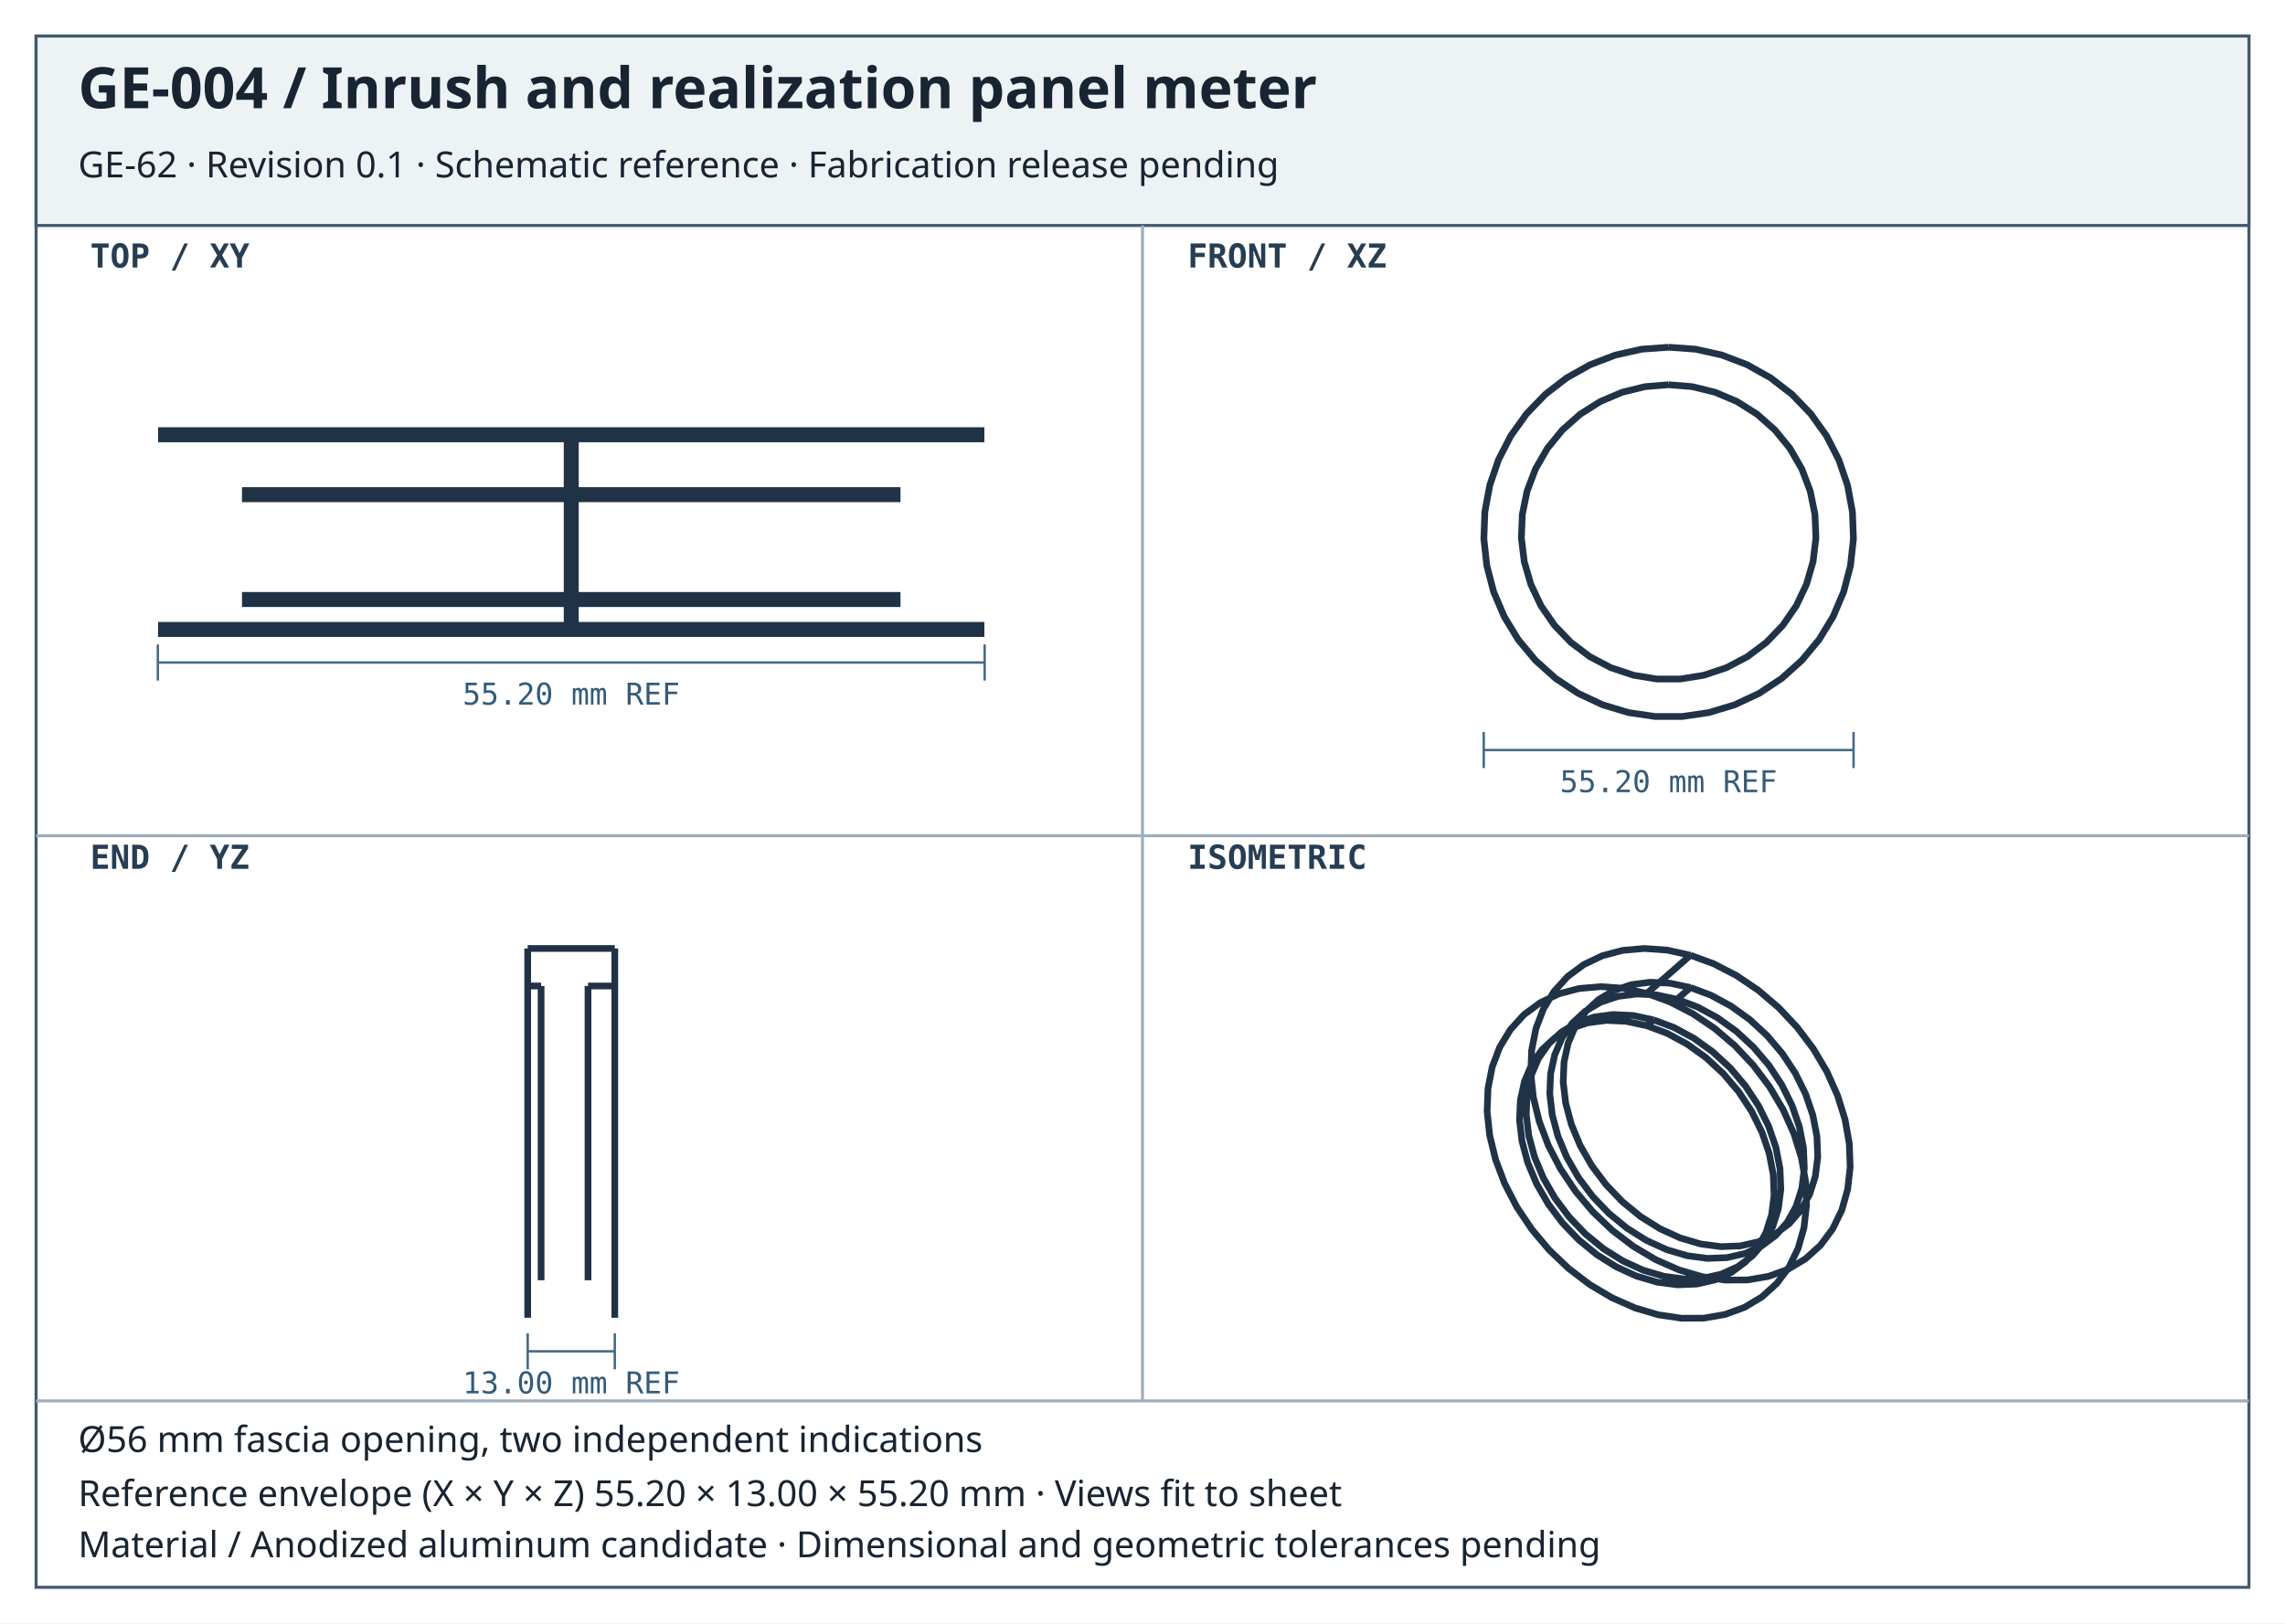
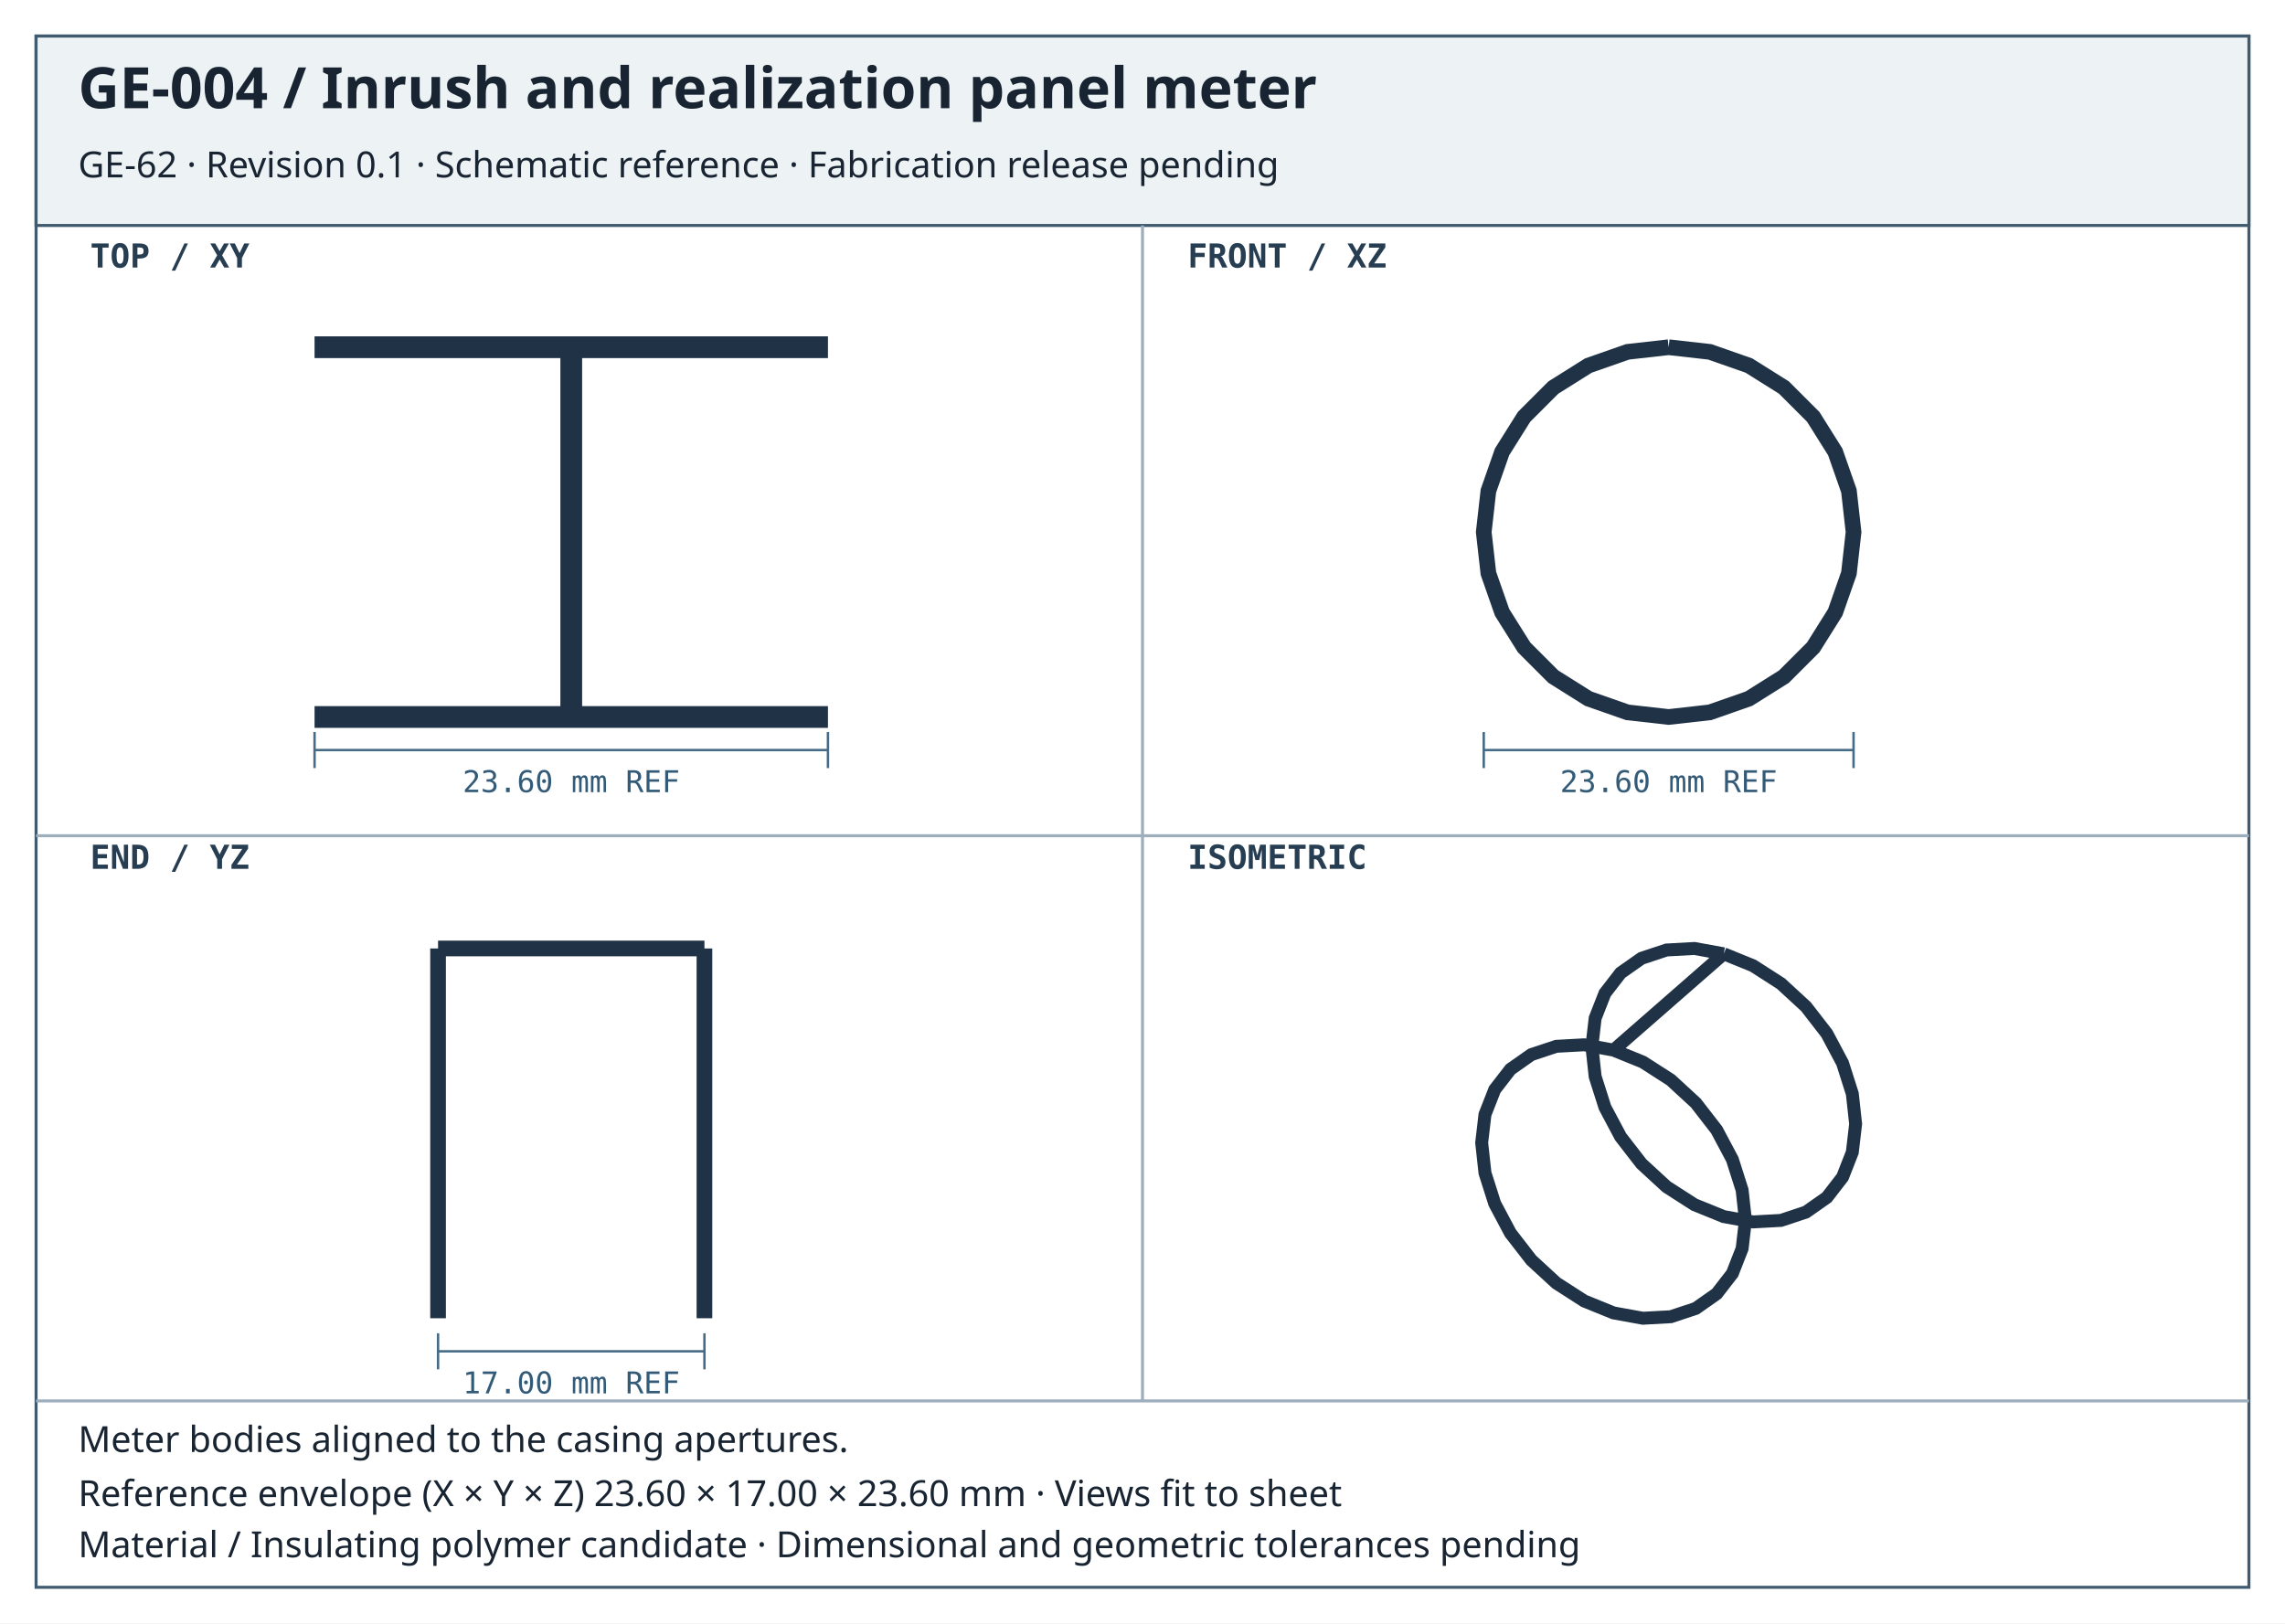
<svg xmlns="http://www.w3.org/2000/svg" viewBox="0 0 760 540">
  <style>
text{fill:#182431;font:12px sans-serif}.label{font:700 11px monospace;fill:#263d52}.value{font:10px monospace;fill:#335b78}.dim{stroke:#466b86;stroke-width:0.8;fill:none}g :is(path,circle,ellipse,line,polyline,polygon){vector-effect:non-scaling-stroke;stroke-width:.65px}
</style>
  <rect width="760" height="540" fill="white" />
  <rect x="12" y="12" width="736" height="516" fill="none" stroke="#405a70" />
  <rect x="12" y="12" width="736" height="63" fill="#edf2f5" stroke="#405a70" />
  <text x="26" y="36" style="font-size:19px;font-weight:bold">GE-004 / Inrush and realization panel meter</text>
  <text x="26" y="59">GE-62 · Revision 0.1 · Schematic reference · Fabrication release pending</text>
  <path d="M380 75V466 M12 278H748 M12 466H748" fill="none" stroke="#9daebc" />
  <text class="label" x="30" y="89">TOP / XY</text>
-   <g transform="translate(190.0 177.0) scale(4.981884)">
-     <path d="M0.000 -6.500 L4.019 -6.500 L7.952 -6.500 L11.715 -6.500 L15.229 -6.500 L18.418 -6.500 L21.215 -6.500 L23.559 -6.500 L25.402 -6.500 L26.703 -6.500 L27.434 -6.500 L27.582 -6.500 L27.141 -6.500 L26.122 -6.500 L24.546 -6.500 L22.447 -6.500 L19.869 -6.500 L16.868 -6.500 L13.508 -6.500 L9.860 -6.500 L6.001 -6.500 L2.015 -6.500 L-2.015 -6.500 L-6.001 -6.500 L-9.860 -6.500 L-13.508 -6.500 L-16.868 -6.500 L-19.869 -6.500 L-22.447 -6.500 L-24.546 -6.500 L-26.122 -6.500 L-27.141 -6.500 L-27.582 -6.500 L-27.434 -6.500 L-26.703 -6.500 L-25.402 -6.500 L-23.559 -6.500 L-21.215 -6.500 L-18.418 -6.500 L-15.229 -6.500 L-11.715 -6.500 L-7.952 -6.500 L-4.019 -6.500 L-0.000 -6.500 M-0.000 6.500 L-0.000 -6.500 M0.000 6.500 L4.019 6.500 L7.952 6.500 L11.715 6.500 L15.229 6.500 L18.418 6.500 L21.215 6.500 L23.559 6.500 L25.402 6.500 L26.703 6.500 L27.434 6.500 L27.582 6.500 L27.141 6.500 L26.122 6.500 L24.546 6.500 L22.447 6.500 L19.869 6.500 L16.868 6.500 L13.508 6.500 L9.860 6.500 L6.001 6.500 L2.015 6.500 L-2.015 6.500 L-6.001 6.500 L-9.860 6.500 L-13.508 6.500 L-16.868 6.500 L-19.869 6.500 L-22.447 6.500 L-24.546 6.500 L-26.122 6.500 L-27.141 6.500 L-27.582 6.500 L-27.434 6.500 L-26.703 6.500 L-25.402 6.500 L-23.559 6.500 L-21.215 6.500 L-18.418 6.500 L-15.229 6.500 L-11.715 6.500 L-7.952 6.500 L-4.019 6.500 L-0.000 6.500 M0.000 -6.500 L3.529 -6.500 L6.967 -6.500 L10.224 -6.500 L13.216 -6.500 L15.866 -6.500 L18.106 -6.500 L19.876 -6.500 L21.131 -6.500 L21.840 -6.500 L21.982 -6.500 L21.555 -6.500 L20.570 -6.500 L19.053 -6.500 L17.041 -6.500 L14.589 -6.500 L11.758 -6.500 L8.623 -6.500 L5.265 -6.500 L1.770 -6.500 L-1.770 -6.500 L-5.265 -6.500 L-8.623 -6.500 L-11.758 -6.500 L-14.589 -6.500 L-17.041 -6.500 L-19.053 -6.500 L-20.570 -6.500 L-21.555 -6.500 L-21.982 -6.500 L-21.840 -6.500 L-21.131 -6.500 L-19.876 -6.500 L-18.106 -6.500 L-15.866 -6.500 L-13.216 -6.500 L-10.224 -6.500 L-6.967 -6.500 L-3.529 -6.500 L0.000 -6.500 M0.000 6.500 L3.529 6.500 L6.967 6.500 L10.224 6.500 L13.216 6.500 L15.866 6.500 L18.106 6.500 L19.876 6.500 L21.131 6.500 L21.840 6.500 L21.982 6.500 L21.555 6.500 L20.570 6.500 L19.053 6.500 L17.041 6.500 L14.589 6.500 L11.758 6.500 L8.623 6.500 L5.265 6.500 L1.770 6.500 L-1.770 6.500 L-5.265 6.500 L-8.623 6.500 L-11.758 6.500 L-14.589 6.500 L-17.041 6.500 L-19.053 6.500 L-20.570 6.500 L-21.555 6.500 L-21.982 6.500 L-21.840 6.500 L-21.131 6.500 L-19.876 6.500 L-18.106 6.500 L-15.866 6.500 L-13.216 6.500 L-10.224 6.500 L-6.967 6.500 L-3.529 6.500 L0.000 6.500 M-0.000 -2.500 L-0.000 -6.500 M0.000 -2.500 L3.529 -2.500 L6.967 -2.500 L10.224 -2.500 L13.216 -2.500 L15.866 -2.500 L18.106 -2.500 L19.876 -2.500 L21.131 -2.500 L21.840 -2.500 L21.982 -2.500 L21.555 -2.500 L20.570 -2.500 L19.053 -2.500 L17.041 -2.500 L14.589 -2.500 L11.758 -2.500 L8.623 -2.500 L5.265 -2.500 L1.770 -2.500 L-1.770 -2.500 L-5.265 -2.500 L-8.623 -2.500 L-11.758 -2.500 L-14.589 -2.500 L-17.041 -2.500 L-19.053 -2.500 L-20.570 -2.500 L-21.555 -2.500 L-21.982 -2.500 L-21.840 -2.500 L-21.131 -2.500 L-19.876 -2.500 L-18.106 -2.500 L-15.866 -2.500 L-13.216 -2.500 L-10.224 -2.500 L-6.967 -2.500 L-3.529 -2.500 L0.000 -2.500 M0.000 4.500 L3.529 4.500 L6.967 4.500 L10.224 4.500 L13.216 4.500 L15.866 4.500 L18.106 4.500 L19.876 4.500 L21.131 4.500 L21.840 4.500 L21.982 4.500 L21.555 4.500 L20.570 4.500 L19.053 4.500 L17.041 4.500 L14.589 4.500 L11.758 4.500 L8.623 4.500 L5.265 4.500 L1.770 4.500 L-1.770 4.500 L-5.265 4.500 L-8.623 4.500 L-11.758 4.500 L-14.589 4.500 L-17.041 4.500 L-19.053 4.500 L-20.570 4.500 L-21.555 4.500 L-21.982 4.500 L-21.840 4.500 L-21.131 4.500 L-19.876 4.500 L-18.106 4.500 L-15.866 4.500 L-13.216 4.500 L-10.224 4.500 L-6.967 4.500 L-3.529 4.500 L0.000 4.500 M-0.000 6.500 L-0.000 4.500" stroke="#203246" fill="none" />
+   <g transform="translate(190.0 177.0) scale(7.235294)">
+     <path d="M0.000 -8.500 L2.626 -8.500 L5.120 -8.500 L7.357 -8.500 L9.226 -8.500 L10.631 -8.500 L11.504 -8.500 L11.800 -8.500 L11.504 -8.500 L10.631 -8.500 L9.226 -8.500 L7.357 -8.500 L5.120 -8.500 L2.626 -8.500 L0.000 -8.500 L-2.626 -8.500 L-5.120 -8.500 L-7.357 -8.500 L-9.226 -8.500 L-10.631 -8.500 L-11.504 -8.500 L-11.800 -8.500 L-11.504 -8.500 L-10.631 -8.500 L-9.226 -8.500 L-7.357 -8.500 L-5.120 -8.500 L-2.626 -8.500 L-0.000 -8.500 M-0.000 8.500 L-0.000 -8.500 M0.000 8.500 L2.626 8.500 L5.120 8.500 L7.357 8.500 L9.226 8.500 L10.631 8.500 L11.504 8.500 L11.800 8.500 L11.504 8.500 L10.631 8.500 L9.226 8.500 L7.357 8.500 L5.120 8.500 L2.626 8.500 L0.000 8.500 L-2.626 8.500 L-5.120 8.500 L-7.357 8.500 L-9.226 8.500 L-10.631 8.500 L-11.504 8.500 L-11.800 8.500 L-11.504 8.500 L-10.631 8.500 L-9.226 8.500 L-7.357 8.500 L-5.120 8.500 L-2.626 8.500 L-0.000 8.500" stroke="#203246" fill="none" />
  </g>
-   <path class="dim" d="M52.5 214.382v12 M327.5 214.382v12 M52.5 220.382H327.5" />
-   <text text-anchor="middle" class="value" x="190" y="234.382">55.20 mm REF</text>
+   <path class="dim" d="M104.624 243.5v12 M275.376 243.5v12 M104.624 249.5H275.376" />
+   <text text-anchor="middle" class="value" x="190" y="263.5">23.60 mm REF</text>
  <text class="label" x="395" y="89">FRONT / XZ</text>
-   <g transform="translate(555.0 177.0) scale(2.228261)">
-     <path d="M0.000 -27.600 L4.019 -27.306 L7.952 -26.430 L11.715 -24.990 L15.229 -23.018 L18.418 -20.556 L21.215 -17.655 L23.559 -14.378 L25.402 -10.794 L26.703 -6.981 L27.434 -3.019 L27.582 1.008 L27.141 5.013 L26.122 8.911 L24.546 12.620 L22.447 16.059 L19.869 19.156 L16.868 21.845 L13.508 24.069 L9.860 25.779 L6.001 26.940 L2.015 27.526 L-2.015 27.526 L-6.001 26.940 L-9.860 25.779 L-13.508 24.069 L-16.868 21.845 L-19.869 19.156 L-22.447 16.059 L-24.546 12.620 L-26.122 8.911 L-27.141 5.013 L-27.582 1.008 L-27.434 -3.019 L-26.703 -6.981 L-25.402 -10.794 L-23.559 -14.378 L-21.215 -17.655 L-18.418 -20.556 L-15.229 -23.018 L-11.715 -24.990 L-7.952 -26.430 L-4.019 -27.306 L-0.000 -27.600 M-0.000 -27.600 L-0.000 -27.600 M0.000 -27.600 L4.019 -27.306 L7.952 -26.430 L11.715 -24.990 L15.229 -23.018 L18.418 -20.556 L21.215 -17.655 L23.559 -14.378 L25.402 -10.794 L26.703 -6.981 L27.434 -3.019 L27.582 1.008 L27.141 5.013 L26.122 8.911 L24.546 12.620 L22.447 16.059 L19.869 19.156 L16.868 21.845 L13.508 24.069 L9.860 25.779 L6.001 26.940 L2.015 27.526 L-2.015 27.526 L-6.001 26.940 L-9.860 25.779 L-13.508 24.069 L-16.868 21.845 L-19.869 19.156 L-22.447 16.059 L-24.546 12.620 L-26.122 8.911 L-27.141 5.013 L-27.582 1.008 L-27.434 -3.019 L-26.703 -6.981 L-25.402 -10.794 L-23.559 -14.378 L-21.215 -17.655 L-18.418 -20.556 L-15.229 -23.018 L-11.715 -24.990 L-7.952 -26.430 L-4.019 -27.306 L-0.000 -27.600 M0.000 -22.000 L3.529 -21.715 L6.967 -20.868 L10.224 -19.480 L13.216 -17.588 L15.866 -15.240 L18.106 -12.497 L19.876 -9.431 L21.131 -6.121 L21.840 -2.652 L21.982 0.886 L21.555 4.401 L20.570 7.801 L19.053 11.000 L17.041 13.914 L14.589 16.467 L11.758 18.594 L8.623 20.240 L5.265 21.361 L1.770 21.929 L-1.770 21.929 L-5.265 21.361 L-8.623 20.240 L-11.758 18.594 L-14.589 16.467 L-17.041 13.914 L-19.053 11.000 L-20.570 7.801 L-21.555 4.401 L-21.982 0.886 L-21.840 -2.652 L-21.131 -6.121 L-19.876 -9.431 L-18.106 -12.497 L-15.866 -15.240 L-13.216 -17.588 L-10.224 -19.480 L-6.967 -20.868 L-3.529 -21.715 L0.000 -22.000 M0.000 -22.000 L3.529 -21.715 L6.967 -20.868 L10.224 -19.480 L13.216 -17.588 L15.866 -15.240 L18.106 -12.497 L19.876 -9.431 L21.131 -6.121 L21.840 -2.652 L21.982 0.886 L21.555 4.401 L20.570 7.801 L19.053 11.000 L17.041 13.914 L14.589 16.467 L11.758 18.594 L8.623 20.240 L5.265 21.361 L1.770 21.929 L-1.770 21.929 L-5.265 21.361 L-8.623 20.240 L-11.758 18.594 L-14.589 16.467 L-17.041 13.914 L-19.053 11.000 L-20.570 7.801 L-21.555 4.401 L-21.982 0.886 L-21.840 -2.652 L-21.131 -6.121 L-19.876 -9.431 L-18.106 -12.497 L-15.866 -15.240 L-13.216 -17.588 L-10.224 -19.480 L-6.967 -20.868 L-3.529 -21.715 L0.000 -22.000 M-0.000 -22.000 L-0.000 -22.000 M0.000 -22.000 L3.529 -21.715 L6.967 -20.868 L10.224 -19.480 L13.216 -17.588 L15.866 -15.240 L18.106 -12.497 L19.876 -9.431 L21.131 -6.121 L21.840 -2.652 L21.982 0.886 L21.555 4.401 L20.570 7.801 L19.053 11.000 L17.041 13.914 L14.589 16.467 L11.758 18.594 L8.623 20.240 L5.265 21.361 L1.770 21.929 L-1.770 21.929 L-5.265 21.361 L-8.623 20.240 L-11.758 18.594 L-14.589 16.467 L-17.041 13.914 L-19.053 11.000 L-20.570 7.801 L-21.555 4.401 L-21.982 0.886 L-21.840 -2.652 L-21.131 -6.121 L-19.876 -9.431 L-18.106 -12.497 L-15.866 -15.240 L-13.216 -17.588 L-10.224 -19.480 L-6.967 -20.868 L-3.529 -21.715 L0.000 -22.000 M0.000 -22.000 L3.529 -21.715 L6.967 -20.868 L10.224 -19.480 L13.216 -17.588 L15.866 -15.240 L18.106 -12.497 L19.876 -9.431 L21.131 -6.121 L21.840 -2.652 L21.982 0.886 L21.555 4.401 L20.570 7.801 L19.053 11.000 L17.041 13.914 L14.589 16.467 L11.758 18.594 L8.623 20.240 L5.265 21.361 L1.770 21.929 L-1.770 21.929 L-5.265 21.361 L-8.623 20.240 L-11.758 18.594 L-14.589 16.467 L-17.041 13.914 L-19.053 11.000 L-20.570 7.801 L-21.555 4.401 L-21.982 0.886 L-21.840 -2.652 L-21.131 -6.121 L-19.876 -9.431 L-18.106 -12.497 L-15.866 -15.240 L-13.216 -17.588 L-10.224 -19.480 L-6.967 -20.868 L-3.529 -21.715 L0.000 -22.000 M-0.000 -22.000 L-0.000 -22.000" stroke="#203246" fill="none" />
+   <g transform="translate(555.0 177.0) scale(5.211864)">
+     <path d="M0.000 -11.800 L2.626 -11.504 L5.120 -10.631 L7.357 -9.226 L9.226 -7.357 L10.631 -5.120 L11.504 -2.626 L11.800 -0.000 L11.504 2.626 L10.631 5.120 L9.226 7.357 L7.357 9.226 L5.120 10.631 L2.626 11.504 L0.000 11.800 L-2.626 11.504 L-5.120 10.631 L-7.357 9.226 L-9.226 7.357 L-10.631 5.120 L-11.504 2.626 L-11.800 0.000 L-11.504 -2.626 L-10.631 -5.120 L-9.226 -7.357 L-7.357 -9.226 L-5.120 -10.631 L-2.626 -11.504 L-0.000 -11.800 M-0.000 -11.800 L-0.000 -11.800 M0.000 -11.800 L2.626 -11.504 L5.120 -10.631 L7.357 -9.226 L9.226 -7.357 L10.631 -5.120 L11.504 -2.626 L11.800 -0.000 L11.504 2.626 L10.631 5.120 L9.226 7.357 L7.357 9.226 L5.120 10.631 L2.626 11.504 L0.000 11.800 L-2.626 11.504 L-5.120 10.631 L-7.357 9.226 L-9.226 7.357 L-10.631 5.120 L-11.504 2.626 L-11.800 0.000 L-11.504 -2.626 L-10.631 -5.120 L-9.226 -7.357 L-7.357 -9.226 L-5.120 -10.631 L-2.626 -11.504 L-0.000 -11.800" stroke="#203246" fill="none" />
  </g>
  <path class="dim" d="M493.5 243.5v12 M616.5 243.5v12 M493.5 249.5H616.5" />
-   <text text-anchor="middle" class="value" x="555" y="263.5">55.20 mm REF</text>
+   <text text-anchor="middle" class="value" x="555" y="263.5">23.60 mm REF</text>
  <text class="label" x="30" y="289">END / YZ</text>
-   <g transform="translate(190.0 377.0) scale(2.228261)">
-     <path d="M6.500 -27.600 L6.500 -27.306 L6.500 -26.430 L6.500 -24.990 L6.500 -23.018 L6.500 -20.556 L6.500 -17.655 L6.500 -14.378 L6.500 -10.794 L6.500 -6.981 L6.500 -3.019 L6.500 1.008 L6.500 5.013 L6.500 8.911 L6.500 12.620 L6.500 16.059 L6.500 19.156 L6.500 21.845 L6.500 24.069 L6.500 25.779 L6.500 26.940 L6.500 27.526 L6.500 27.526 L6.500 26.940 L6.500 25.779 L6.500 24.069 L6.500 21.845 L6.500 19.156 L6.500 16.059 L6.500 12.620 L6.500 8.911 L6.500 5.013 L6.500 1.008 L6.500 -3.019 L6.500 -6.981 L6.500 -10.794 L6.500 -14.378 L6.500 -17.655 L6.500 -20.556 L6.500 -23.018 L6.500 -24.990 L6.500 -26.430 L6.500 -27.306 L6.500 -27.600 M-6.500 -27.600 L6.500 -27.600 M-6.500 -27.600 L-6.500 -27.306 L-6.500 -26.430 L-6.500 -24.990 L-6.500 -23.018 L-6.500 -20.556 L-6.500 -17.655 L-6.500 -14.378 L-6.500 -10.794 L-6.500 -6.981 L-6.500 -3.019 L-6.500 1.008 L-6.500 5.013 L-6.500 8.911 L-6.500 12.620 L-6.500 16.059 L-6.500 19.156 L-6.500 21.845 L-6.500 24.069 L-6.500 25.779 L-6.500 26.940 L-6.500 27.526 L-6.500 27.526 L-6.500 26.940 L-6.500 25.779 L-6.500 24.069 L-6.500 21.845 L-6.500 19.156 L-6.500 16.059 L-6.500 12.620 L-6.500 8.911 L-6.500 5.013 L-6.500 1.008 L-6.500 -3.019 L-6.500 -6.981 L-6.500 -10.794 L-6.500 -14.378 L-6.500 -17.655 L-6.500 -20.556 L-6.500 -23.018 L-6.500 -24.990 L-6.500 -26.430 L-6.500 -27.306 L-6.500 -27.600 M6.500 -22.000 L6.500 -21.715 L6.500 -20.868 L6.500 -19.480 L6.500 -17.588 L6.500 -15.240 L6.500 -12.497 L6.500 -9.431 L6.500 -6.121 L6.500 -2.652 L6.500 0.886 L6.500 4.401 L6.500 7.801 L6.500 11.000 L6.500 13.914 L6.500 16.467 L6.500 18.594 L6.500 20.240 L6.500 21.361 L6.500 21.929 L6.500 21.929 L6.500 21.361 L6.500 20.240 L6.500 18.594 L6.500 16.467 L6.500 13.914 L6.500 11.000 L6.500 7.801 L6.500 4.401 L6.500 0.886 L6.500 -2.652 L6.500 -6.121 L6.500 -9.431 L6.500 -12.497 L6.500 -15.240 L6.500 -17.588 L6.500 -19.480 L6.500 -20.868 L6.500 -21.715 L6.500 -22.000 M-6.500 -22.000 L-6.500 -21.715 L-6.500 -20.868 L-6.500 -19.480 L-6.500 -17.588 L-6.500 -15.240 L-6.500 -12.497 L-6.500 -9.431 L-6.500 -6.121 L-6.500 -2.652 L-6.500 0.886 L-6.500 4.401 L-6.500 7.801 L-6.500 11.000 L-6.500 13.914 L-6.500 16.467 L-6.500 18.594 L-6.500 20.240 L-6.500 21.361 L-6.500 21.929 L-6.500 21.929 L-6.500 21.361 L-6.500 20.240 L-6.500 18.594 L-6.500 16.467 L-6.500 13.914 L-6.500 11.000 L-6.500 7.801 L-6.500 4.401 L-6.500 0.886 L-6.500 -2.652 L-6.500 -6.121 L-6.500 -9.431 L-6.500 -12.497 L-6.500 -15.240 L-6.500 -17.588 L-6.500 -19.480 L-6.500 -20.868 L-6.500 -21.715 L-6.500 -22.000 M2.500 -22.000 L6.500 -22.000 M2.500 -22.000 L2.500 -21.715 L2.500 -20.868 L2.500 -19.480 L2.500 -17.588 L2.500 -15.240 L2.500 -12.497 L2.500 -9.431 L2.500 -6.121 L2.500 -2.652 L2.500 0.886 L2.500 4.401 L2.500 7.801 L2.500 11.000 L2.500 13.914 L2.500 16.467 L2.500 18.594 L2.500 20.240 L2.500 21.361 L2.500 21.929 L2.500 21.929 L2.500 21.361 L2.500 20.240 L2.500 18.594 L2.500 16.467 L2.500 13.914 L2.500 11.000 L2.500 7.801 L2.500 4.401 L2.500 0.886 L2.500 -2.652 L2.500 -6.121 L2.500 -9.431 L2.500 -12.497 L2.500 -15.240 L2.500 -17.588 L2.500 -19.480 L2.500 -20.868 L2.500 -21.715 L2.500 -22.000 M-4.500 -22.000 L-4.500 -21.715 L-4.500 -20.868 L-4.500 -19.480 L-4.500 -17.588 L-4.500 -15.240 L-4.500 -12.497 L-4.500 -9.431 L-4.500 -6.121 L-4.500 -2.652 L-4.500 0.886 L-4.500 4.401 L-4.500 7.801 L-4.500 11.000 L-4.500 13.914 L-4.500 16.467 L-4.500 18.594 L-4.500 20.240 L-4.500 21.361 L-4.500 21.929 L-4.500 21.929 L-4.500 21.361 L-4.500 20.240 L-4.500 18.594 L-4.500 16.467 L-4.500 13.914 L-4.500 11.000 L-4.500 7.801 L-4.500 4.401 L-4.500 0.886 L-4.500 -2.652 L-4.500 -6.121 L-4.500 -9.431 L-4.500 -12.497 L-4.500 -15.240 L-4.500 -17.588 L-4.500 -19.480 L-4.500 -20.868 L-4.500 -21.715 L-4.500 -22.000 M-6.500 -22.000 L-4.500 -22.000" stroke="#203246" fill="none" />
+   <g transform="translate(190.0 377.0) scale(5.211864)">
+     <path d="M8.500 -11.800 L8.500 -11.504 L8.500 -10.631 L8.500 -9.226 L8.500 -7.357 L8.500 -5.120 L8.500 -2.626 L8.500 -0.000 L8.500 2.626 L8.500 5.120 L8.500 7.357 L8.500 9.226 L8.500 10.631 L8.500 11.504 L8.500 11.800 L8.500 11.504 L8.500 10.631 L8.500 9.226 L8.500 7.357 L8.500 5.120 L8.500 2.626 L8.500 0.000 L8.500 -2.626 L8.500 -5.120 L8.500 -7.357 L8.500 -9.226 L8.500 -10.631 L8.500 -11.504 L8.500 -11.800 M-8.500 -11.800 L8.500 -11.800 M-8.500 -11.800 L-8.500 -11.504 L-8.500 -10.631 L-8.500 -9.226 L-8.500 -7.357 L-8.500 -5.120 L-8.500 -2.626 L-8.500 -0.000 L-8.500 2.626 L-8.500 5.120 L-8.500 7.357 L-8.500 9.226 L-8.500 10.631 L-8.500 11.504 L-8.500 11.800 L-8.500 11.504 L-8.500 10.631 L-8.500 9.226 L-8.500 7.357 L-8.500 5.120 L-8.500 2.626 L-8.500 0.000 L-8.500 -2.626 L-8.500 -5.120 L-8.500 -7.357 L-8.500 -9.226 L-8.500 -10.631 L-8.500 -11.504 L-8.500 -11.800" stroke="#203246" fill="none" />
  </g>
-   <path class="dim" d="M175.516 443.5v12 M204.484 443.5v12 M175.516 449.5H204.484" />
-   <text text-anchor="middle" class="value" x="190" y="463.5">13.00 mm REF</text>
+   <path class="dim" d="M145.699 443.5v12 M234.301 443.5v12 M145.699 449.5H234.301" />
+   <text text-anchor="middle" class="value" x="190" y="463.5">17.00 mm REF</text>
  <text class="label" x="395" y="289">ISOMETRIC</text>
-   <g transform="translate(555.0 377.063) scale(2.226163)">
-     <path d="M3.261 -26.640 L6.737 -25.365 L10.139 -23.609 L13.395 -21.411 L16.435 -18.817 L19.193 -15.883 L21.613 -12.672 L23.641 -9.251 L25.234 -5.693 L26.360 -2.075 L26.993 1.526 L27.120 5.034 L26.739 8.374 L25.857 11.475 L24.494 14.271 L22.678 16.701 L20.449 18.715 L17.853 20.269 L14.946 21.331 L11.790 21.877 L8.452 21.896 L5.004 21.388 L1.518 20.363 L-1.930 18.843 L-5.268 16.861 L-8.424 14.459 L-11.331 11.688 L-13.926 8.607 L-16.156 5.281 L-17.972 1.783 L-19.335 -1.814 L-20.217 -5.434 L-20.598 -8.998 L-20.470 -12.431 L-19.837 -15.660 L-18.712 -18.617 L-17.118 -21.237 L-15.090 -23.465 L-12.671 -25.254 L-9.912 -26.565 L-6.873 -27.371 L-3.617 -27.654 L-0.215 -27.409 L3.261 -26.640 M-3.261 -20.939 L3.261 -26.640 M-3.261 -20.939 L0.215 -19.663 L3.617 -17.907 L6.873 -15.709 L9.912 -13.116 L12.671 -10.182 L15.090 -6.970 L17.118 -3.549 L18.712 0.008 L19.837 3.626 L20.470 7.228 L20.598 10.736 L20.217 14.076 L19.335 17.177 L17.972 19.972 L16.156 22.403 L13.926 24.417 L11.331 25.971 L8.424 27.033 L5.268 27.579 L1.930 27.598 L-1.518 27.089 L-5.004 26.064 L-8.452 24.545 L-11.790 22.563 L-14.946 20.160 L-17.853 17.389 L-20.449 14.308 L-22.678 10.983 L-24.494 7.484 L-25.857 3.887 L-26.739 0.268 L-27.120 -3.296 L-26.993 -6.730 L-26.360 -9.959 L-25.234 -12.915 L-23.641 -15.535 L-21.613 -17.763 L-19.193 -19.552 L-16.435 -20.863 L-13.395 -21.669 L-10.139 -21.953 L-6.737 -21.707 L-3.261 -20.939 M3.261 -21.813 L6.314 -20.670 L9.288 -19.065 L12.105 -17.041 L14.694 -14.648 L16.986 -11.951 L18.923 -9.017 L20.454 -5.924 L21.540 -2.751 L22.153 0.419 L22.276 3.505 L21.907 6.425 L21.055 9.106 L19.742 11.477 L18.002 13.477 L15.881 15.054 L13.432 16.167 L10.721 16.788 L7.816 16.900 L4.793 16.501 L1.730 15.600 L-1.293 14.222 L-4.198 12.401 L-6.910 10.185 L-9.359 7.632 L-11.480 4.807 L-13.220 1.784 L-14.533 -1.359 L-15.385 -4.541 L-15.754 -7.679 L-15.631 -10.692 L-15.018 -13.502 L-13.932 -16.036 L-12.401 -18.228 L-10.464 -20.023 L-8.171 -21.372 L-5.583 -22.242 L-2.765 -22.610 L0.208 -22.466 L3.261 -21.813 M-3.261 -16.112 L-0.208 -14.969 L2.765 -13.364 L5.583 -11.339 L8.171 -8.947 L10.464 -6.249 L12.401 -3.316 L13.932 -0.222 L15.018 2.950 L15.631 6.121 L15.754 9.206 L15.385 12.127 L14.533 14.808 L13.220 17.179 L11.480 19.179 L9.359 20.756 L6.910 21.869 L4.198 22.490 L1.293 22.602 L-1.730 22.202 L-4.793 21.302 L-7.816 19.923 L-10.721 18.102 L-13.432 15.887 L-15.881 13.334 L-18.002 10.509 L-19.742 7.486 L-21.055 4.342 L-21.907 1.161 L-22.276 -1.977 L-22.153 -4.990 L-21.540 -7.800 L-20.454 -10.334 L-18.923 -12.527 L-16.986 -14.321 L-14.694 -15.671 L-12.105 -16.541 L-9.288 -16.908 L-6.314 -16.764 L-3.261 -16.112 M1.254 -20.059 L3.261 -21.813 M1.254 -20.059 L4.307 -18.916 L7.281 -17.311 L10.098 -15.286 L12.687 -12.894 L14.979 -10.196 L16.916 -7.263 L18.448 -4.170 L19.534 -0.997 L20.146 2.173 L20.270 5.259 L19.900 8.180 L19.048 10.860 L17.735 13.231 L15.996 15.231 L13.874 16.808 L11.426 17.922 L8.714 18.542 L5.809 18.654 L2.786 18.255 L-0.277 17.354 L-3.300 15.976 L-6.205 14.155 L-8.917 11.940 L-11.365 9.386 L-13.487 6.561 L-15.227 3.538 L-16.540 0.395 L-17.392 -2.787 L-17.761 -5.925 L-17.638 -8.938 L-17.025 -11.748 L-15.939 -14.282 L-14.408 -16.474 L-12.471 -18.268 L-10.178 -19.618 L-7.590 -20.488 L-4.772 -20.855 L-1.798 -20.711 L1.254 -20.059 M-2.258 -16.989 L0.795 -15.846 L3.769 -14.241 L6.586 -12.216 L9.175 -9.824 L11.467 -7.126 L13.404 -4.193 L14.936 -1.100 L16.022 2.073 L16.634 5.243 L16.758 8.329 L16.388 11.250 L15.536 13.930 L14.223 16.301 L12.484 18.301 L10.362 19.878 L7.914 20.992 L5.202 21.612 L2.297 21.725 L-0.726 21.325 L-3.789 20.424 L-6.812 19.046 L-9.717 17.225 L-12.429 15.010 L-14.877 12.456 L-16.999 9.632 L-18.739 6.608 L-20.052 3.465 L-20.904 0.283 L-21.273 -2.855 L-21.150 -5.868 L-20.537 -8.677 L-19.451 -11.212 L-17.920 -13.404 L-15.983 -15.198 L-13.690 -16.548 L-11.102 -17.418 L-8.284 -17.785 L-5.310 -17.641 L-2.258 -16.989 M-3.261 -16.112 L-2.258 -16.989" stroke="#203246" fill="none" />
+   <g transform="translate(555.0 377.0) scale(4.29717)">
+     <path d="M4.265 -13.899 L6.536 -12.976 L8.693 -11.589 L10.629 -9.808 L12.245 -7.723 L13.461 -5.437 L14.216 -3.065 L14.472 -0.726 L14.216 1.462 L13.461 3.389 L12.245 4.960 L10.629 6.095 L8.693 6.738 L6.536 6.856 L4.265 6.443 L1.993 5.520 L-0.164 4.133 L-2.100 2.352 L-3.716 0.267 L-4.932 -2.019 L-5.687 -4.391 L-5.943 -6.730 L-5.687 -8.918 L-4.932 -10.845 L-3.716 -12.416 L-2.100 -13.551 L-0.164 -14.194 L1.993 -14.312 L4.265 -13.899 M-4.265 -6.443 L4.265 -13.899 M-4.265 -6.443 L-1.993 -5.520 L0.164 -4.133 L2.100 -2.352 L3.716 -0.267 L4.932 2.019 L5.687 4.391 L5.943 6.730 L5.687 8.918 L4.932 10.845 L3.716 12.416 L2.100 13.551 L0.164 14.194 L-1.993 14.312 L-4.265 13.899 L-6.536 12.976 L-8.693 11.589 L-10.629 9.808 L-12.245 7.723 L-13.461 5.437 L-14.216 3.065 L-14.472 0.726 L-14.216 -1.462 L-13.461 -3.389 L-12.245 -4.960 L-10.629 -6.095 L-8.693 -6.738 L-6.536 -6.856 L-4.265 -6.443" stroke="#203246" fill="none" />
  </g>
-   <text x="26" y="483">Ø56 mm fascia opening, two independent indications</text>
-   <text x="26" y="501">Reference envelope (X × Y × Z) 55.20 × 13.00 × 55.20 mm · Views fit to sheet</text>
-   <text x="26" y="518">Material / Anodized aluminum candidate · Dimensional and geometric tolerances pending</text>
+   <text x="26" y="483">Meter bodies aligned to the casing apertures.</text>
+   <text x="26" y="501">Reference envelope (X × Y × Z) 23.60 × 17.00 × 23.60 mm · Views fit to sheet</text>
+   <text x="26" y="518">Material / Insulating polymer candidate · Dimensional and geometric tolerances pending</text>
</svg>
